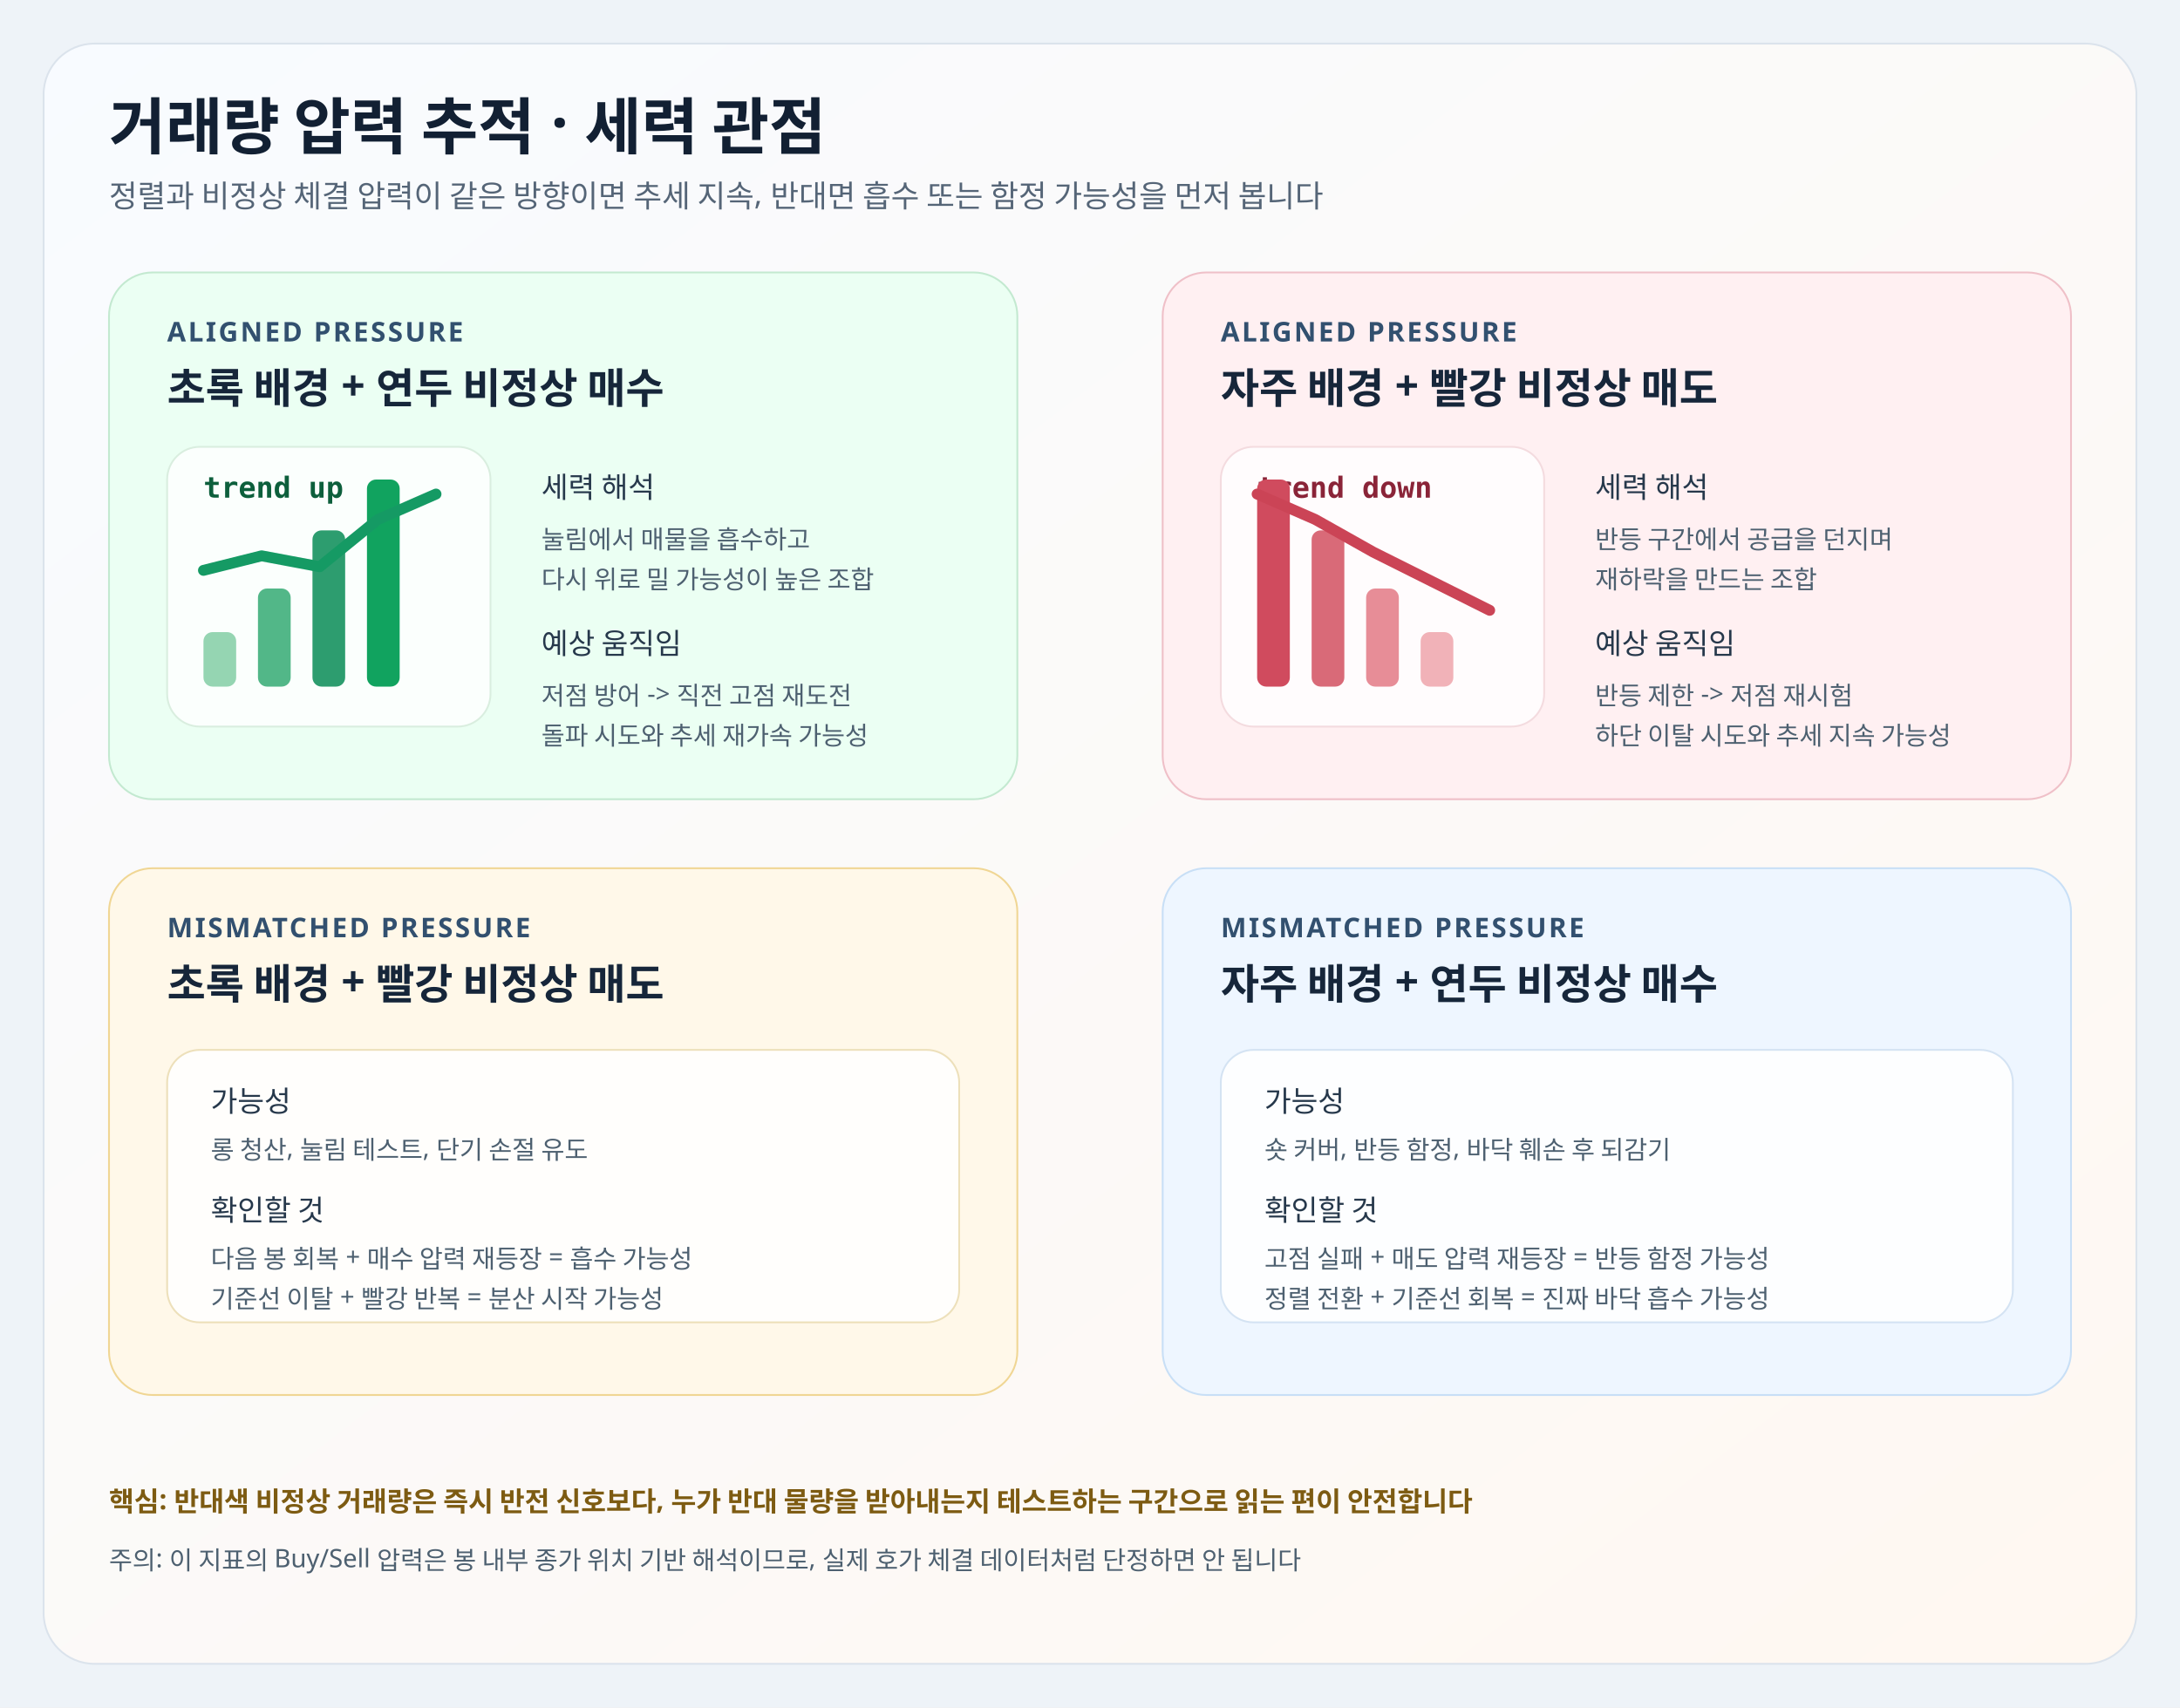
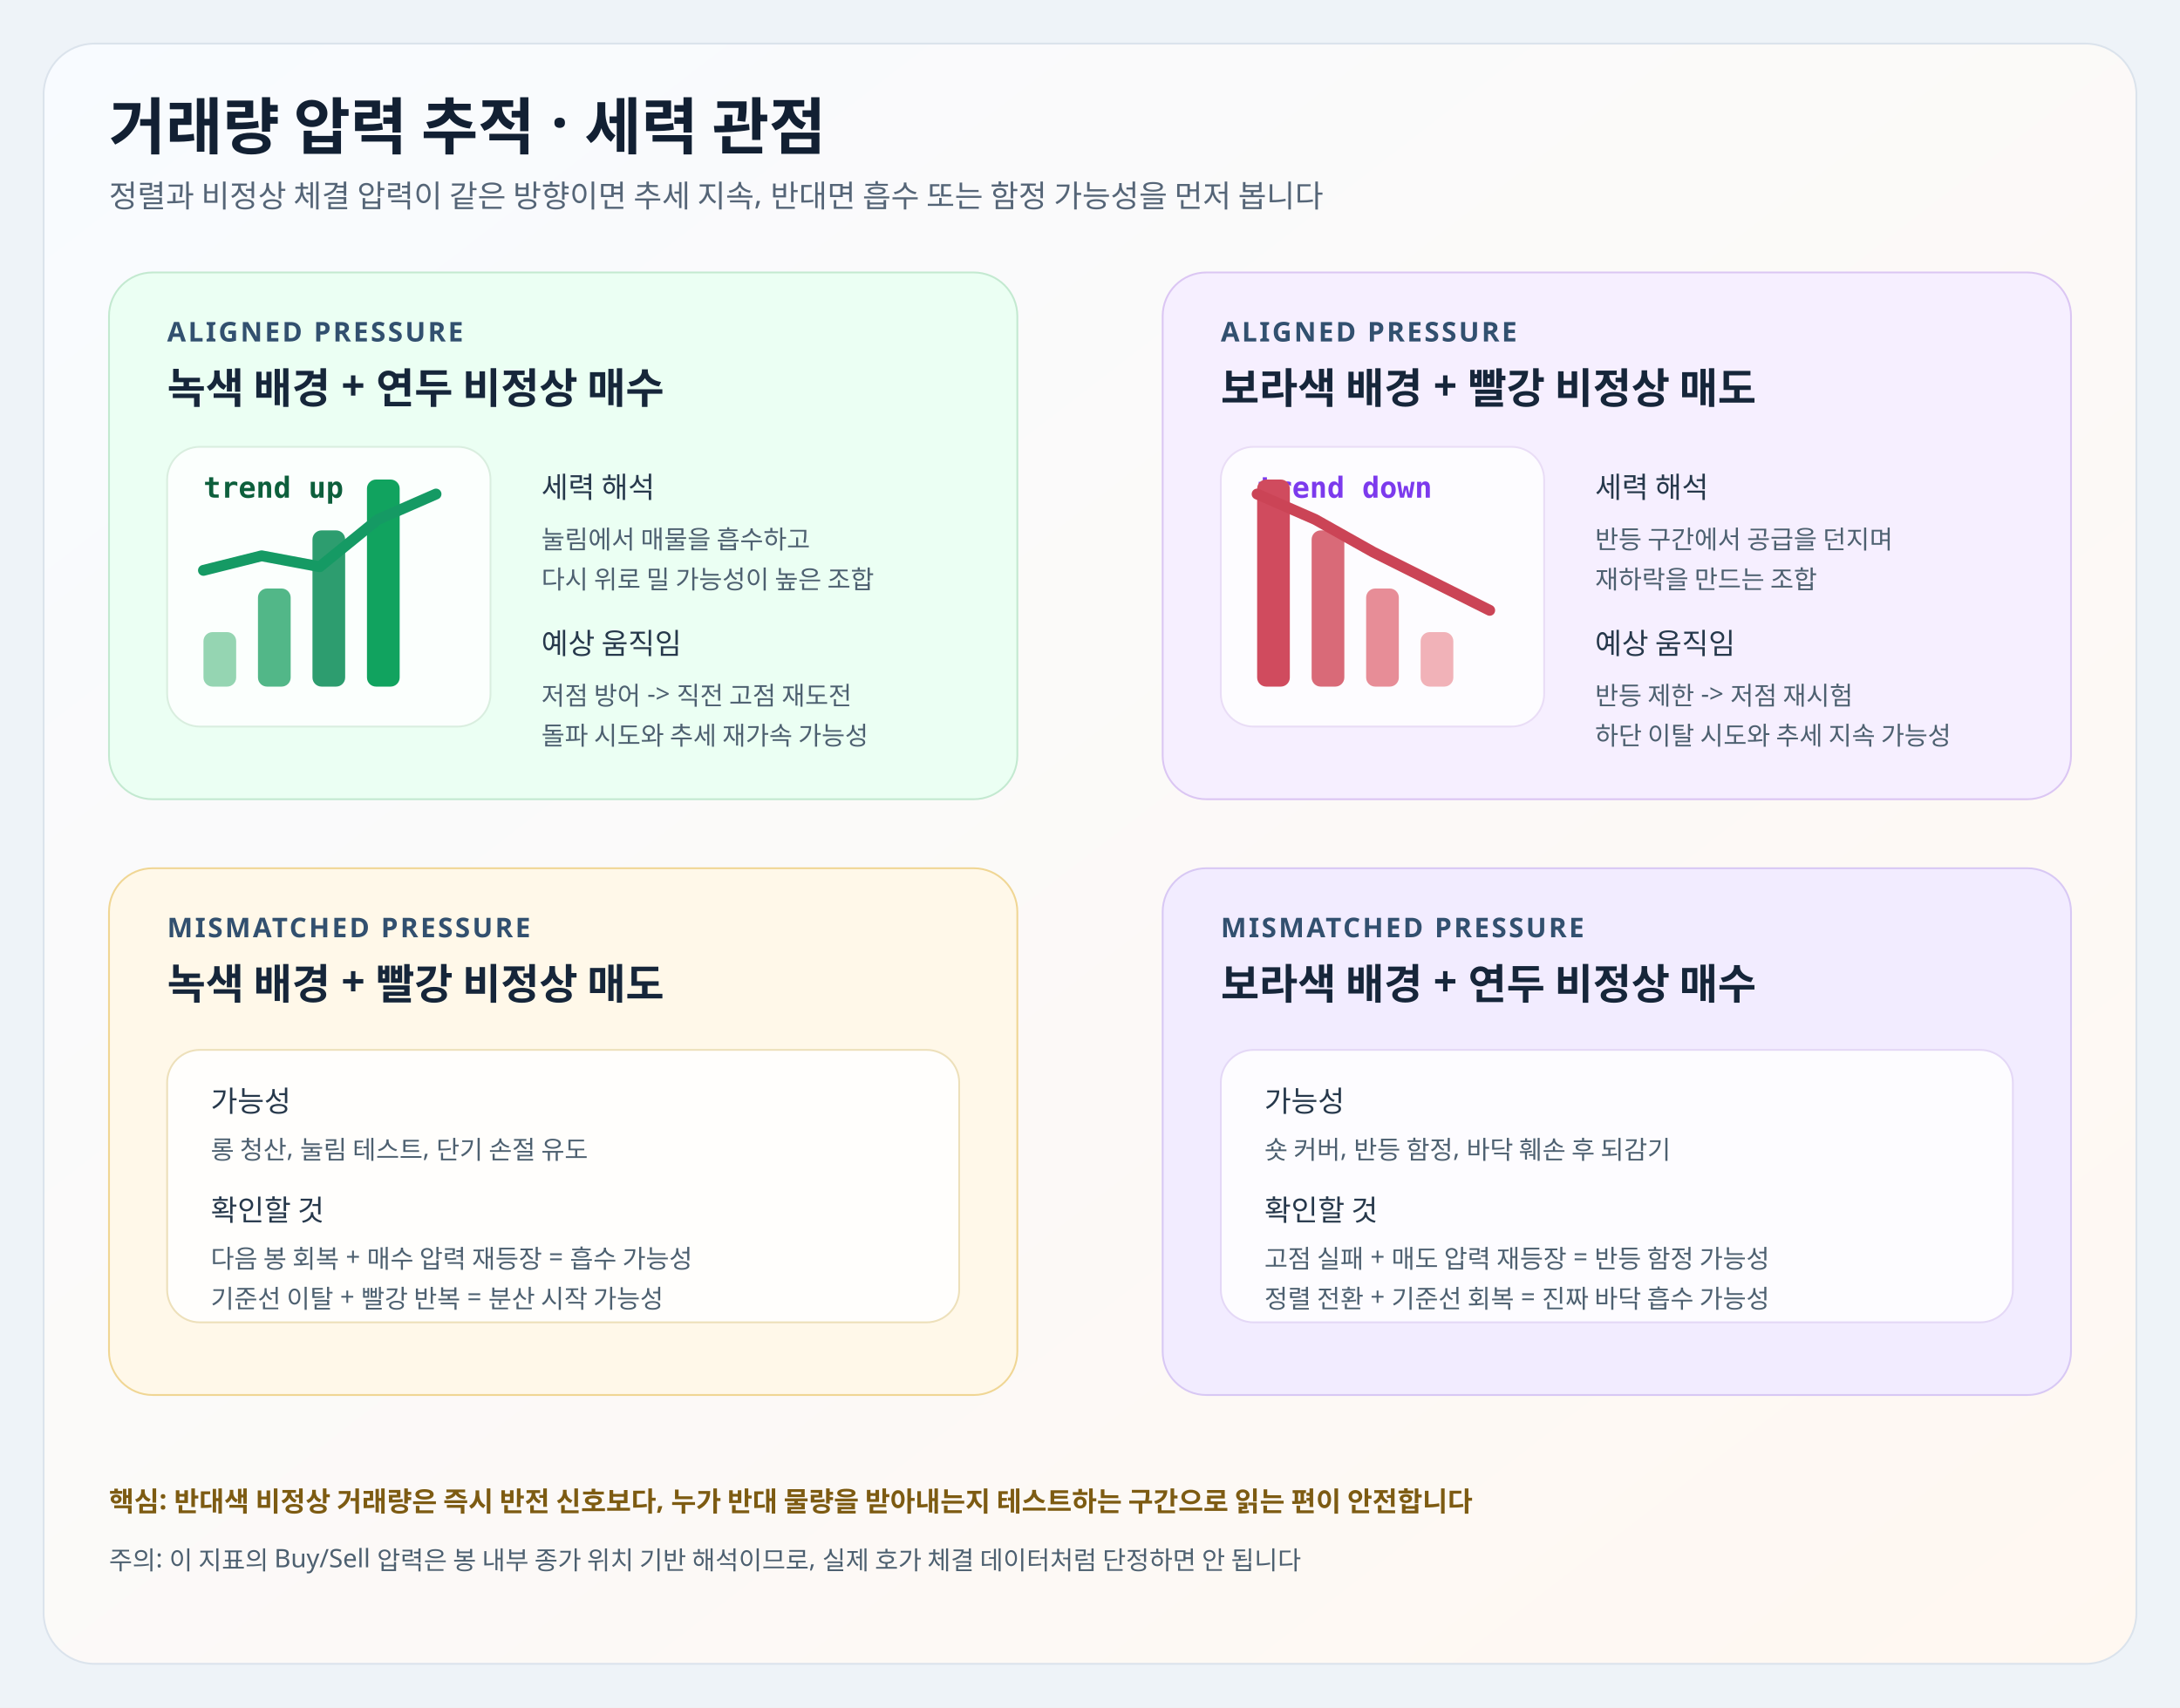
<svg xmlns="http://www.w3.org/2000/svg" width="1200" height="940" viewBox="0 0 1200 940" role="img" aria-labelledby="title desc">
  <defs>
    <linearGradient id="bg" x1="0%" y1="0%" x2="100%" y2="100%">
      <stop offset="0%" stop-color="#f8fbff" />
      <stop offset="100%" stop-color="#fff8f1" />
    </linearGradient>
    <style>
      .title { font: 700 34px 'Pretendard','Apple SD Gothic Neo','Malgun Gothic',sans-serif; fill: #122033; }
      .subtitle { font: 500 17px 'Pretendard','Apple SD Gothic Neo','Malgun Gothic',sans-serif; fill: #556577; }
      .cardTitle { font: 700 23px 'Pretendard','Apple SD Gothic Neo','Malgun Gothic',sans-serif; fill: #16263a; }
      .label { font: 700 15px 'Pretendard','Apple SD Gothic Neo','Malgun Gothic',sans-serif; fill: #32506f; letter-spacing: 0.08em; }
      .body { font: 500 16px 'Pretendard','Apple SD Gothic Neo','Malgun Gothic',sans-serif; fill: #26384b; }
      .small { font: 500 14px 'Pretendard','Apple SD Gothic Neo','Malgun Gothic',sans-serif; fill: #4d6070; }
      .accent { font: 700 16px 'Menlo','Consolas',monospace; fill: #0d5f3c; }
-       .accentBear { font: 700 16px 'Menlo','Consolas',monospace; fill: #8a2438; }
+       .accentBear { font: 700 16px 'Menlo','Consolas',monospace; fill: #7c3aed; }
      .warn { font: 700 15px 'Pretendard','Apple SD Gothic Neo','Malgun Gothic',sans-serif; fill: #7d5b12; }
    </style>
  </defs>
  <rect width="1200" height="940" fill="#eef3f8" />
  <rect x="24" y="24" width="1152" height="892" rx="28" fill="url(#bg)" stroke="#dbe3ec" />
  <text x="60" y="82" class="title">거래량 압력 추적 · 세력 관점</text>
  <text x="60" y="114" class="subtitle">정렬과 비정상 체결 압력이 같은 방향이면 추세 지속, 반대면 흡수 또는 함정 가능성을 먼저 봅니다</text>
  <rect x="60" y="150" width="500" height="290" rx="24" fill="#ebfff3" stroke="#c3e9d0" />
  <text x="92" y="188" class="label">ALIGNED PRESSURE</text>
-   <text x="92" y="222" class="cardTitle">초록 배경 + 연두 비정상 매수</text>
+   <text x="92" y="222" class="cardTitle">녹색 배경 + 연두 비정상 매수</text>
  <rect x="92" y="246" width="178" height="154" rx="18" fill="#ffffff" opacity="0.82" stroke="#d6eadb" />
  <text x="112" y="274" class="accent">trend up</text>
  <rect x="112" y="348" width="18" height="30" rx="5" fill="#95d5b2" />
  <rect x="142" y="324" width="18" height="54" rx="5" fill="#52b788" />
  <rect x="172" y="292" width="18" height="86" rx="5" fill="#2d9d6f" />
  <rect x="202" y="264" width="18" height="114" rx="5" fill="#11a35f" />
  <polyline points="112,314 144,306 176,312 208,286 240,272" fill="none" stroke="#159a64" stroke-width="6" stroke-linecap="round" stroke-linejoin="round" />
  <text x="298" y="274" class="body">세력 해석</text>
  <text x="298" y="302" class="small">눌림에서 매물을 흡수하고</text>
  <text x="298" y="324" class="small">다시 위로 밀 가능성이 높은 조합</text>
  <text x="298" y="360" class="body">예상 움직임</text>
  <text x="298" y="388" class="small">저점 방어 -&gt; 직전 고점 재도전</text>
  <text x="298" y="410" class="small">돌파 시도와 추세 재가속 가능성</text>
-   <rect x="640" y="150" width="500" height="290" rx="24" fill="#fff0f2" stroke="#efc0c8" />
+   <rect x="640" y="150" width="500" height="290" rx="24" fill="#f6efff" stroke="#dbc6f3" />
  <text x="672" y="188" class="label">ALIGNED PRESSURE</text>
-   <text x="672" y="222" class="cardTitle">자주 배경 + 빨강 비정상 매도</text>
-   <rect x="672" y="246" width="178" height="154" rx="18" fill="#ffffff" opacity="0.82" stroke="#f1d7db" />
+   <text x="672" y="222" class="cardTitle">보라색 배경 + 빨강 비정상 매도</text>
+   <rect x="672" y="246" width="178" height="154" rx="18" fill="#ffffff" opacity="0.82" stroke="#e7d9f4" />
  <text x="692" y="274" class="accentBear">trend down</text>
  <rect x="692" y="264" width="18" height="114" rx="5" fill="#d04b5e" />
  <rect x="722" y="292" width="18" height="86" rx="5" fill="#d96a78" />
  <rect x="752" y="324" width="18" height="54" rx="5" fill="#e78d97" />
  <rect x="782" y="348" width="18" height="30" rx="5" fill="#f1b2b8" />
  <polyline points="692,272 724,286 756,304 788,320 820,336" fill="none" stroke="#cb4456" stroke-width="6" stroke-linecap="round" stroke-linejoin="round" />
  <text x="878" y="274" class="body">세력 해석</text>
  <text x="878" y="302" class="small">반등 구간에서 공급을 던지며</text>
  <text x="878" y="324" class="small">재하락을 만드는 조합</text>
  <text x="878" y="360" class="body">예상 움직임</text>
  <text x="878" y="388" class="small">반등 제한 -&gt; 저점 재시험</text>
  <text x="878" y="410" class="small">하단 이탈 시도와 추세 지속 가능성</text>
  <rect x="60" y="478" width="500" height="290" rx="24" fill="#fff8e9" stroke="#f0d694" />
  <text x="92" y="516" class="label">MISMATCHED PRESSURE</text>
-   <text x="92" y="550" class="cardTitle">초록 배경 + 빨강 비정상 매도</text>
+   <text x="92" y="550" class="cardTitle">녹색 배경 + 빨강 비정상 매도</text>
  <rect x="92" y="578" width="436" height="150" rx="18" fill="#ffffff" opacity="0.86" stroke="#eadcb3" />
  <text x="116" y="612" class="body">가능성</text>
  <text x="116" y="638" class="small">롱 청산, 눌림 테스트, 단기 손절 유도</text>
  <text x="116" y="672" class="body">확인할 것</text>
  <text x="116" y="698" class="small">다음 봉 회복 + 매수 압력 재등장 = 흡수 가능성</text>
  <text x="116" y="720" class="small">기준선 이탈 + 빨강 반복 = 분산 시작 가능성</text>
-   <rect x="640" y="478" width="500" height="290" rx="24" fill="#eef6ff" stroke="#c8dff6" />
+   <rect x="640" y="478" width="500" height="290" rx="24" fill="#f2ecff" stroke="#d8c8f4" />
  <text x="672" y="516" class="label">MISMATCHED PRESSURE</text>
-   <text x="672" y="550" class="cardTitle">자주 배경 + 연두 비정상 매수</text>
-   <rect x="672" y="578" width="436" height="150" rx="18" fill="#ffffff" opacity="0.86" stroke="#d0e0f1" />
+   <text x="672" y="550" class="cardTitle">보라색 배경 + 연두 비정상 매수</text>
+   <rect x="672" y="578" width="436" height="150" rx="18" fill="#ffffff" opacity="0.86" stroke="#e2d5f5" />
  <text x="696" y="612" class="body">가능성</text>
  <text x="696" y="638" class="small">숏 커버, 반등 함정, 바닥 훼손 후 되감기</text>
  <text x="696" y="672" class="body">확인할 것</text>
  <text x="696" y="698" class="small">고점 실패 + 매도 압력 재등장 = 반등 함정 가능성</text>
  <text x="696" y="720" class="small">정렬 전환 + 기준선 회복 = 진짜 바닥 흡수 가능성</text>
  <text x="60" y="832" class="warn">핵심: 반대색 비정상 거래량은 즉시 반전 신호보다, 누가 반대 물량을 받아내는지 테스트하는 구간으로 읽는 편이 안전합니다</text>
  <text x="60" y="864" class="small">주의: 이 지표의 Buy/Sell 압력은 봉 내부 종가 위치 기반 해석이므로, 실제 호가 체결 데이터처럼 단정하면 안 됩니다</text>
</svg>
